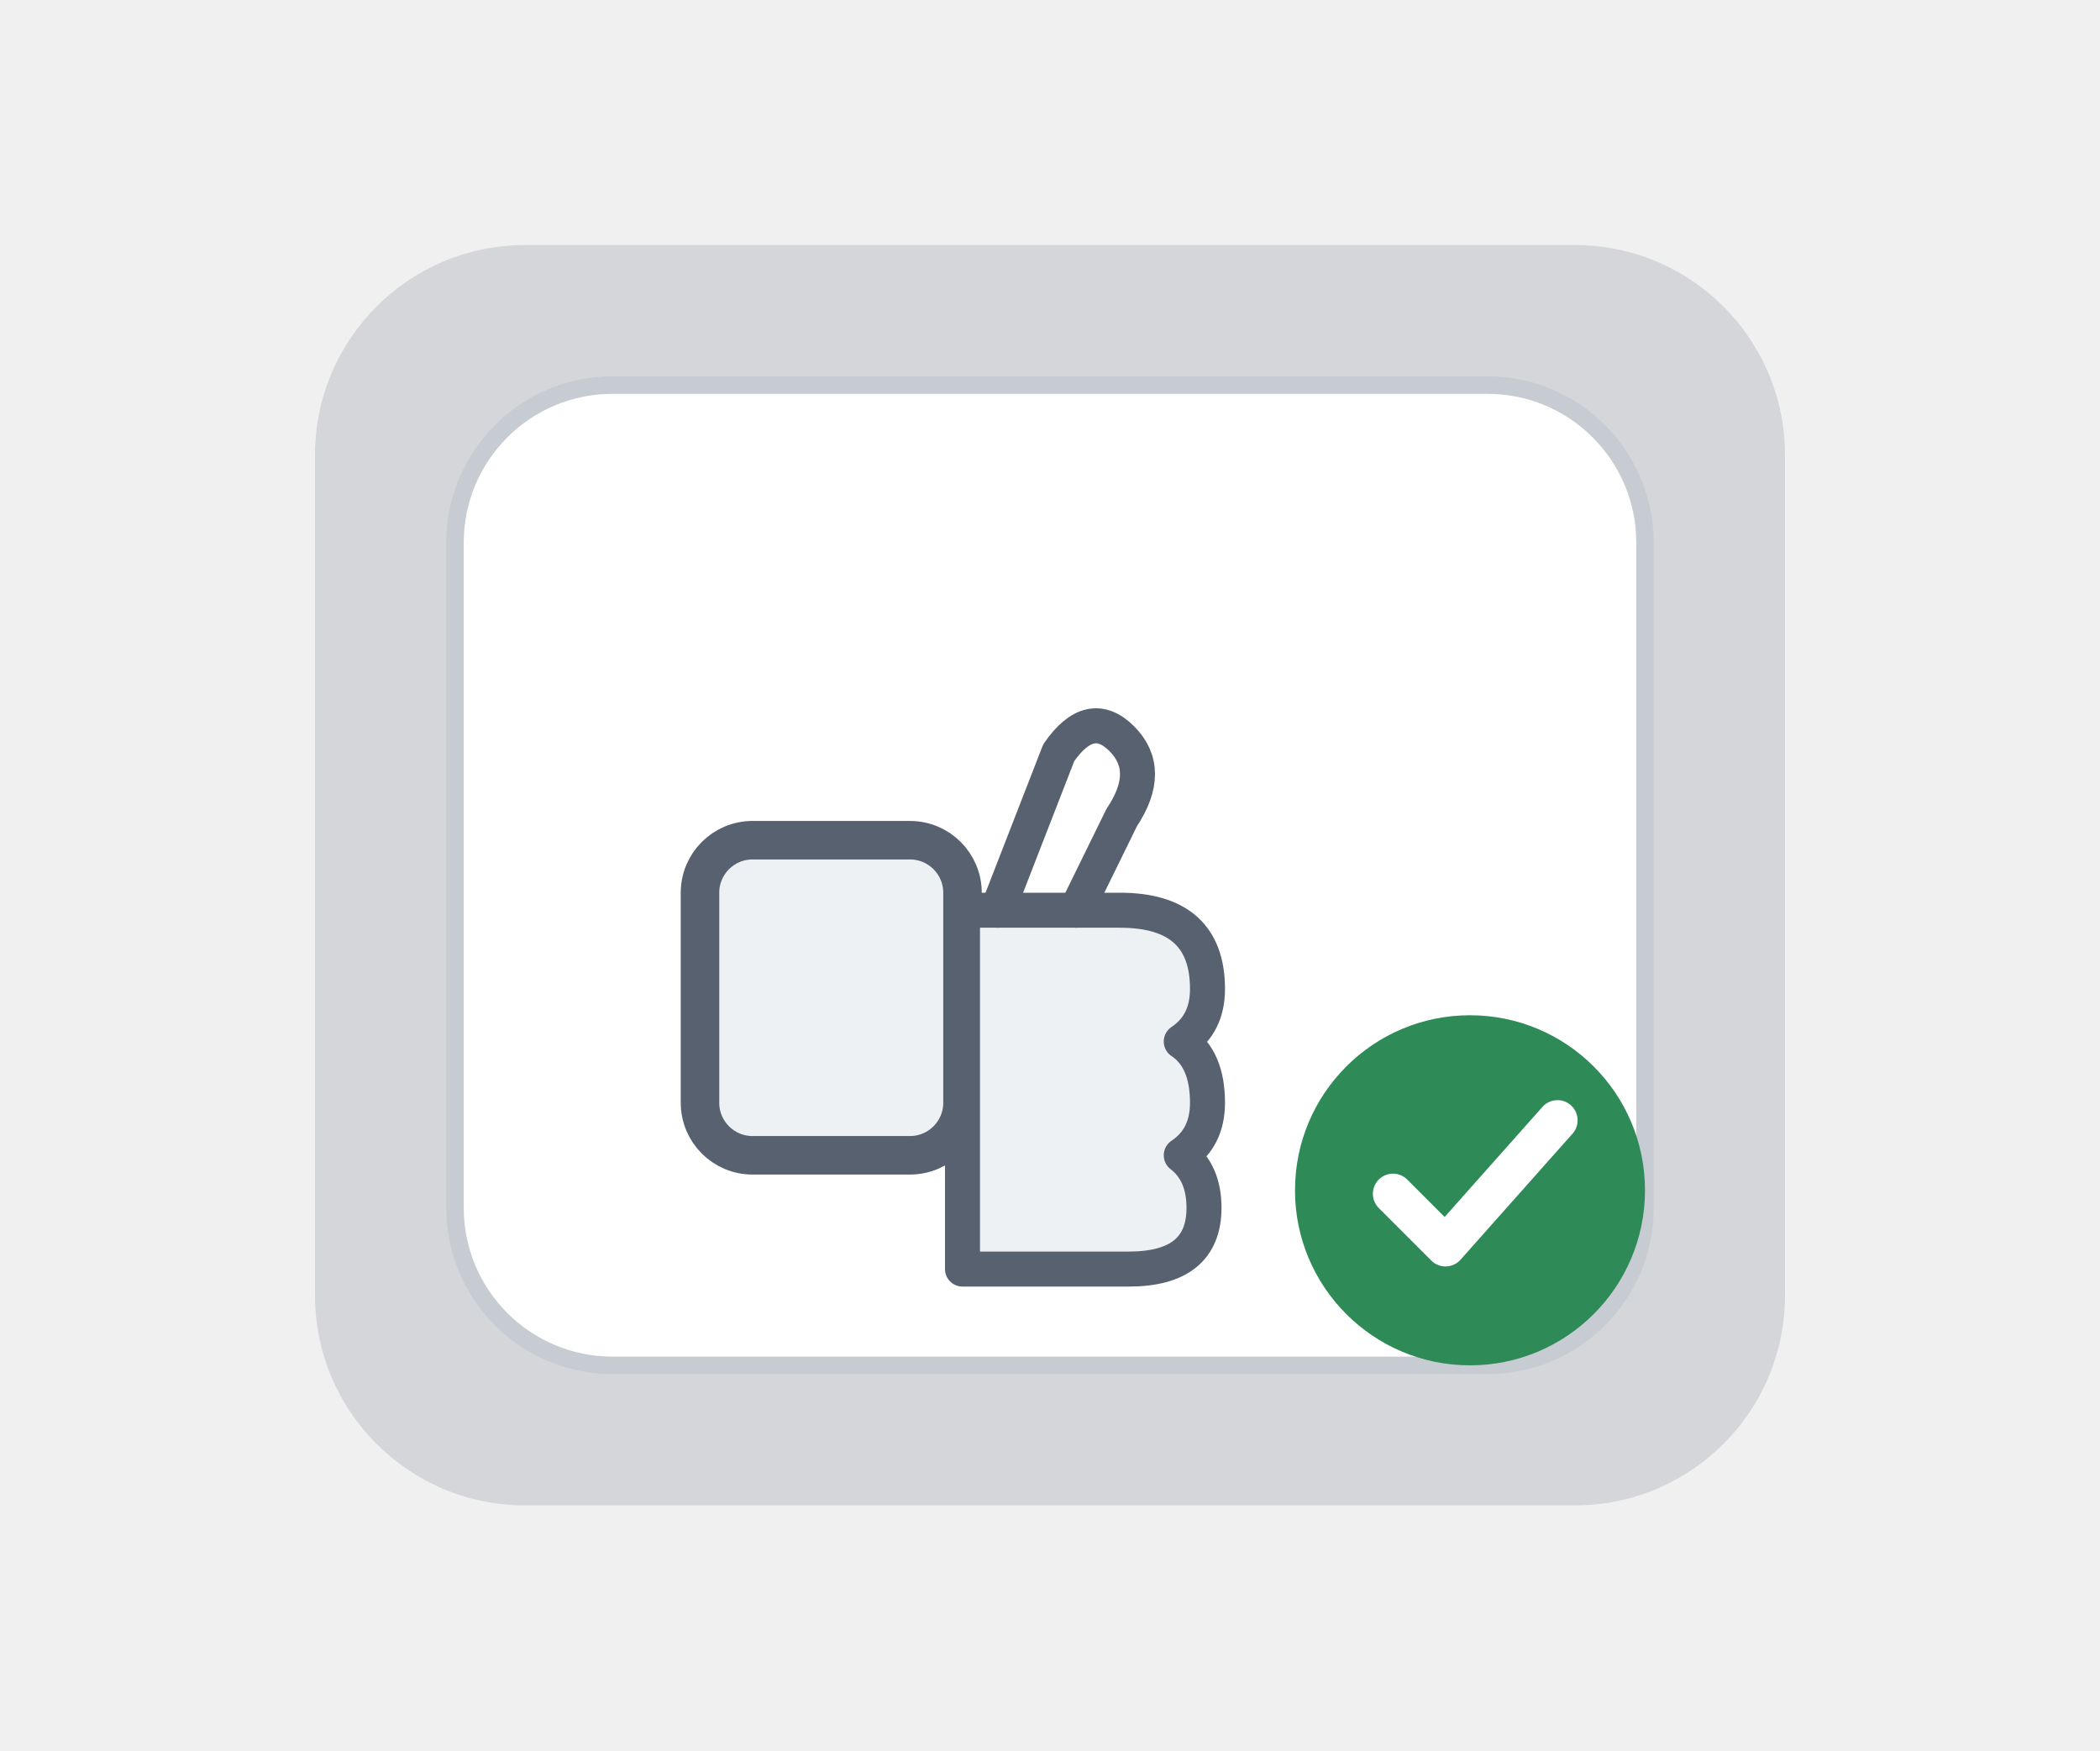
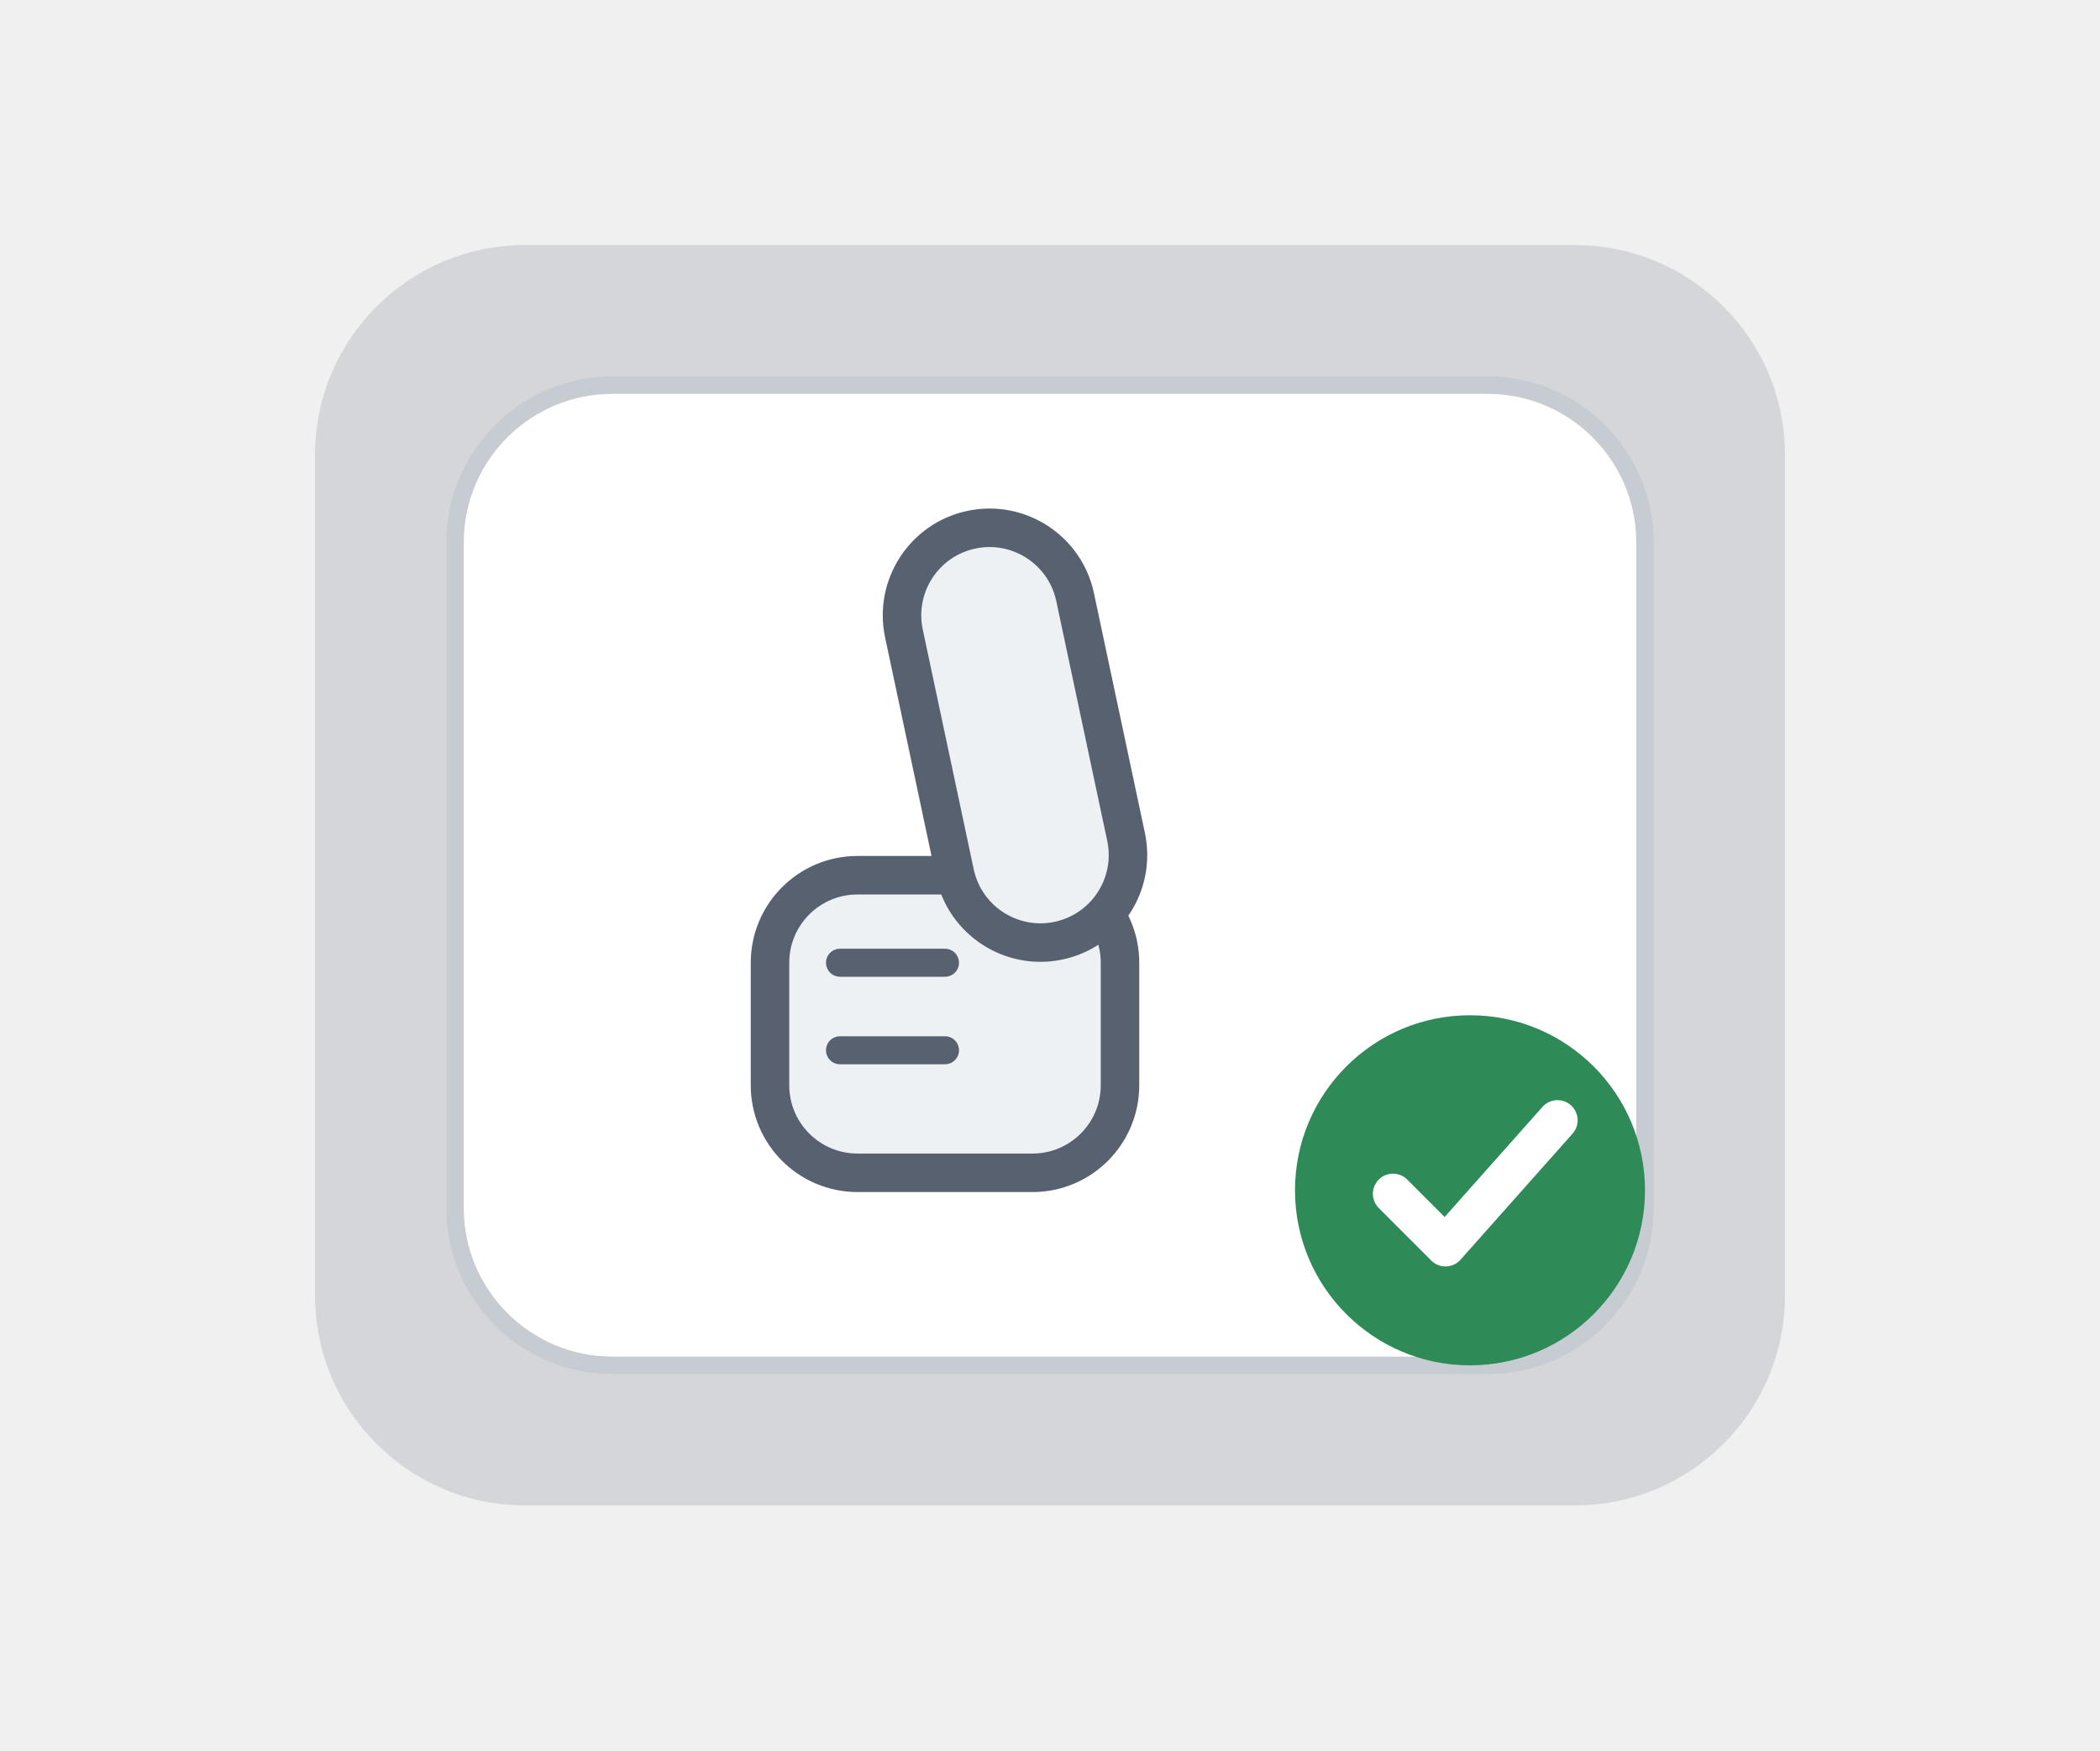
<svg xmlns="http://www.w3.org/2000/svg" viewBox="0 0 120 100">
  <rect x="18" y="14" width="84" height="72" rx="12" fill="#586170" opacity=".18" />
  <rect x="26" y="22" width="68" height="56" rx="9" fill="#ffffff" stroke="#c7ccd3" />
-   <rect x="40" y="48" width="15" height="18" rx="3" fill="#eef1f4" stroke="#586170" stroke-width="2.2" />
-   <path d="M55 52 h9 q5 0 5 4.5 q0 2 -1.5 3 q1.5 1 1.5 3.5 q0 2 -1.5 3 q1.3 1 1.3 3 q0 3.5 -4.3 3.5 h-9.5 z" fill="#eef1f4" stroke="#586170" stroke-width="2" stroke-linejoin="round" />
-   <path d="M57 52 l3.5 -9 q1.8 -2.6 3.6 -.8 q1.8 1.8 0 4.5 l-2.6 5.3" fill="none" stroke="#586170" stroke-width="2" stroke-linecap="round" stroke-linejoin="round" />
+   <rect x="44" y="50" width="20" height="17" rx="5" fill="#eef1f4" stroke="#586170" stroke-width="2.2" />
+   <rect x="53" y="30" width="10" height="24" rx="5" fill="#eef1f4" stroke="#586170" stroke-width="2.2" transform="rotate(-12 58 42)" />
+   <path d="M48 55 h6 M48 60 h6" stroke="#586170" stroke-width="1.6" stroke-linecap="round" />
  <circle cx="84" cy="68" r="10" fill="#2e8b57" />
  <path d="M79.6 68.2 l3 3 l6.4 -7.2" fill="none" stroke="#fff" stroke-width="2.3" stroke-linecap="round" stroke-linejoin="round" />
</svg>
